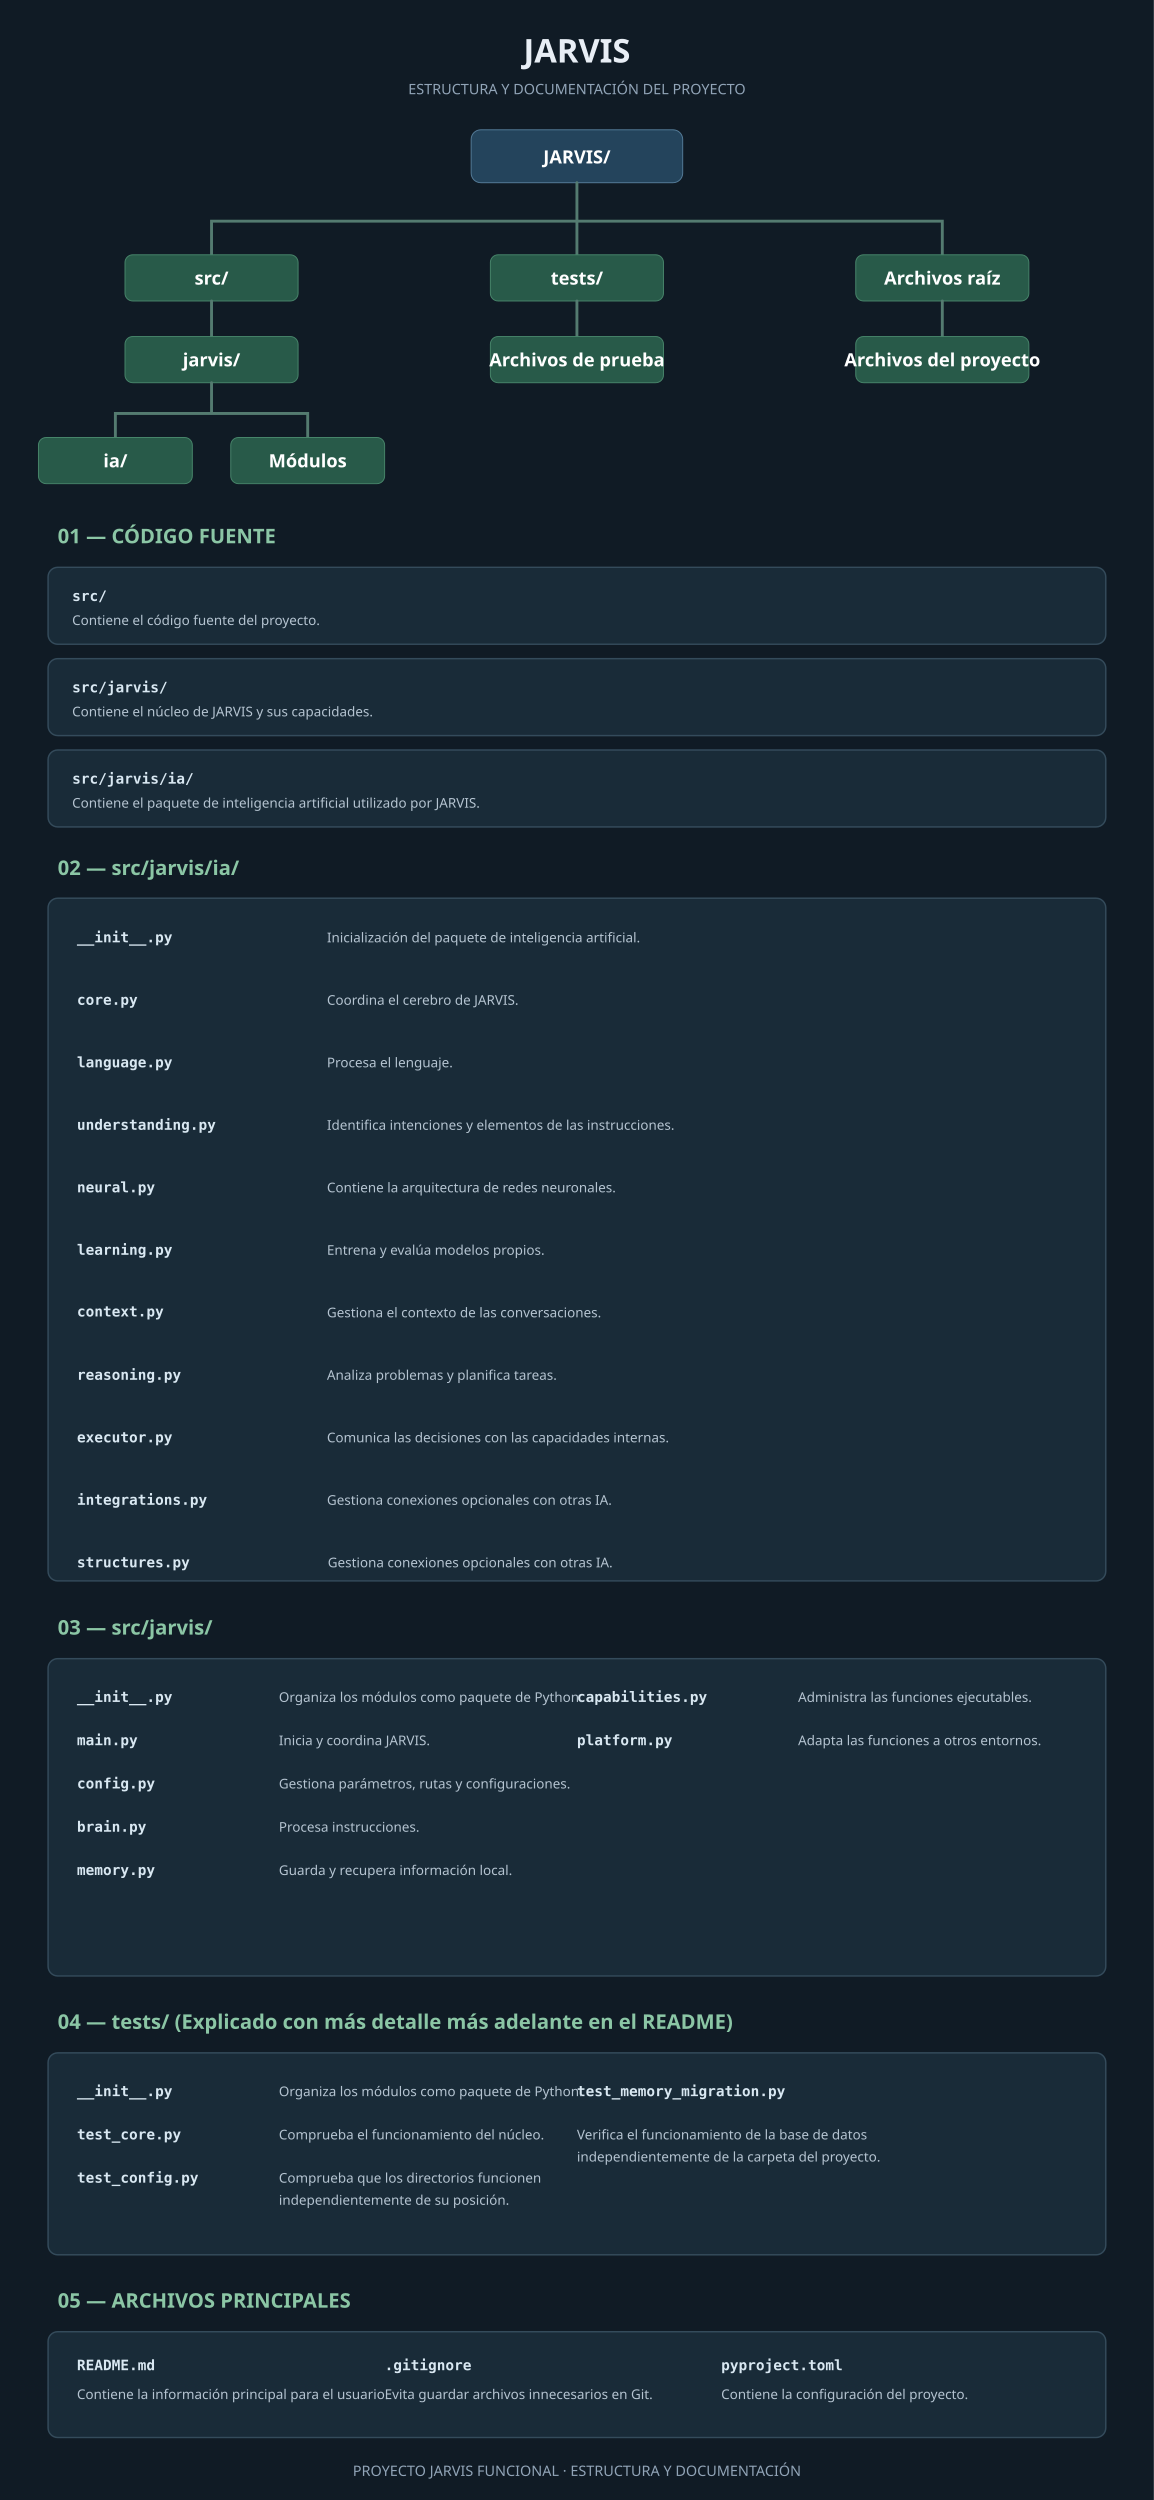
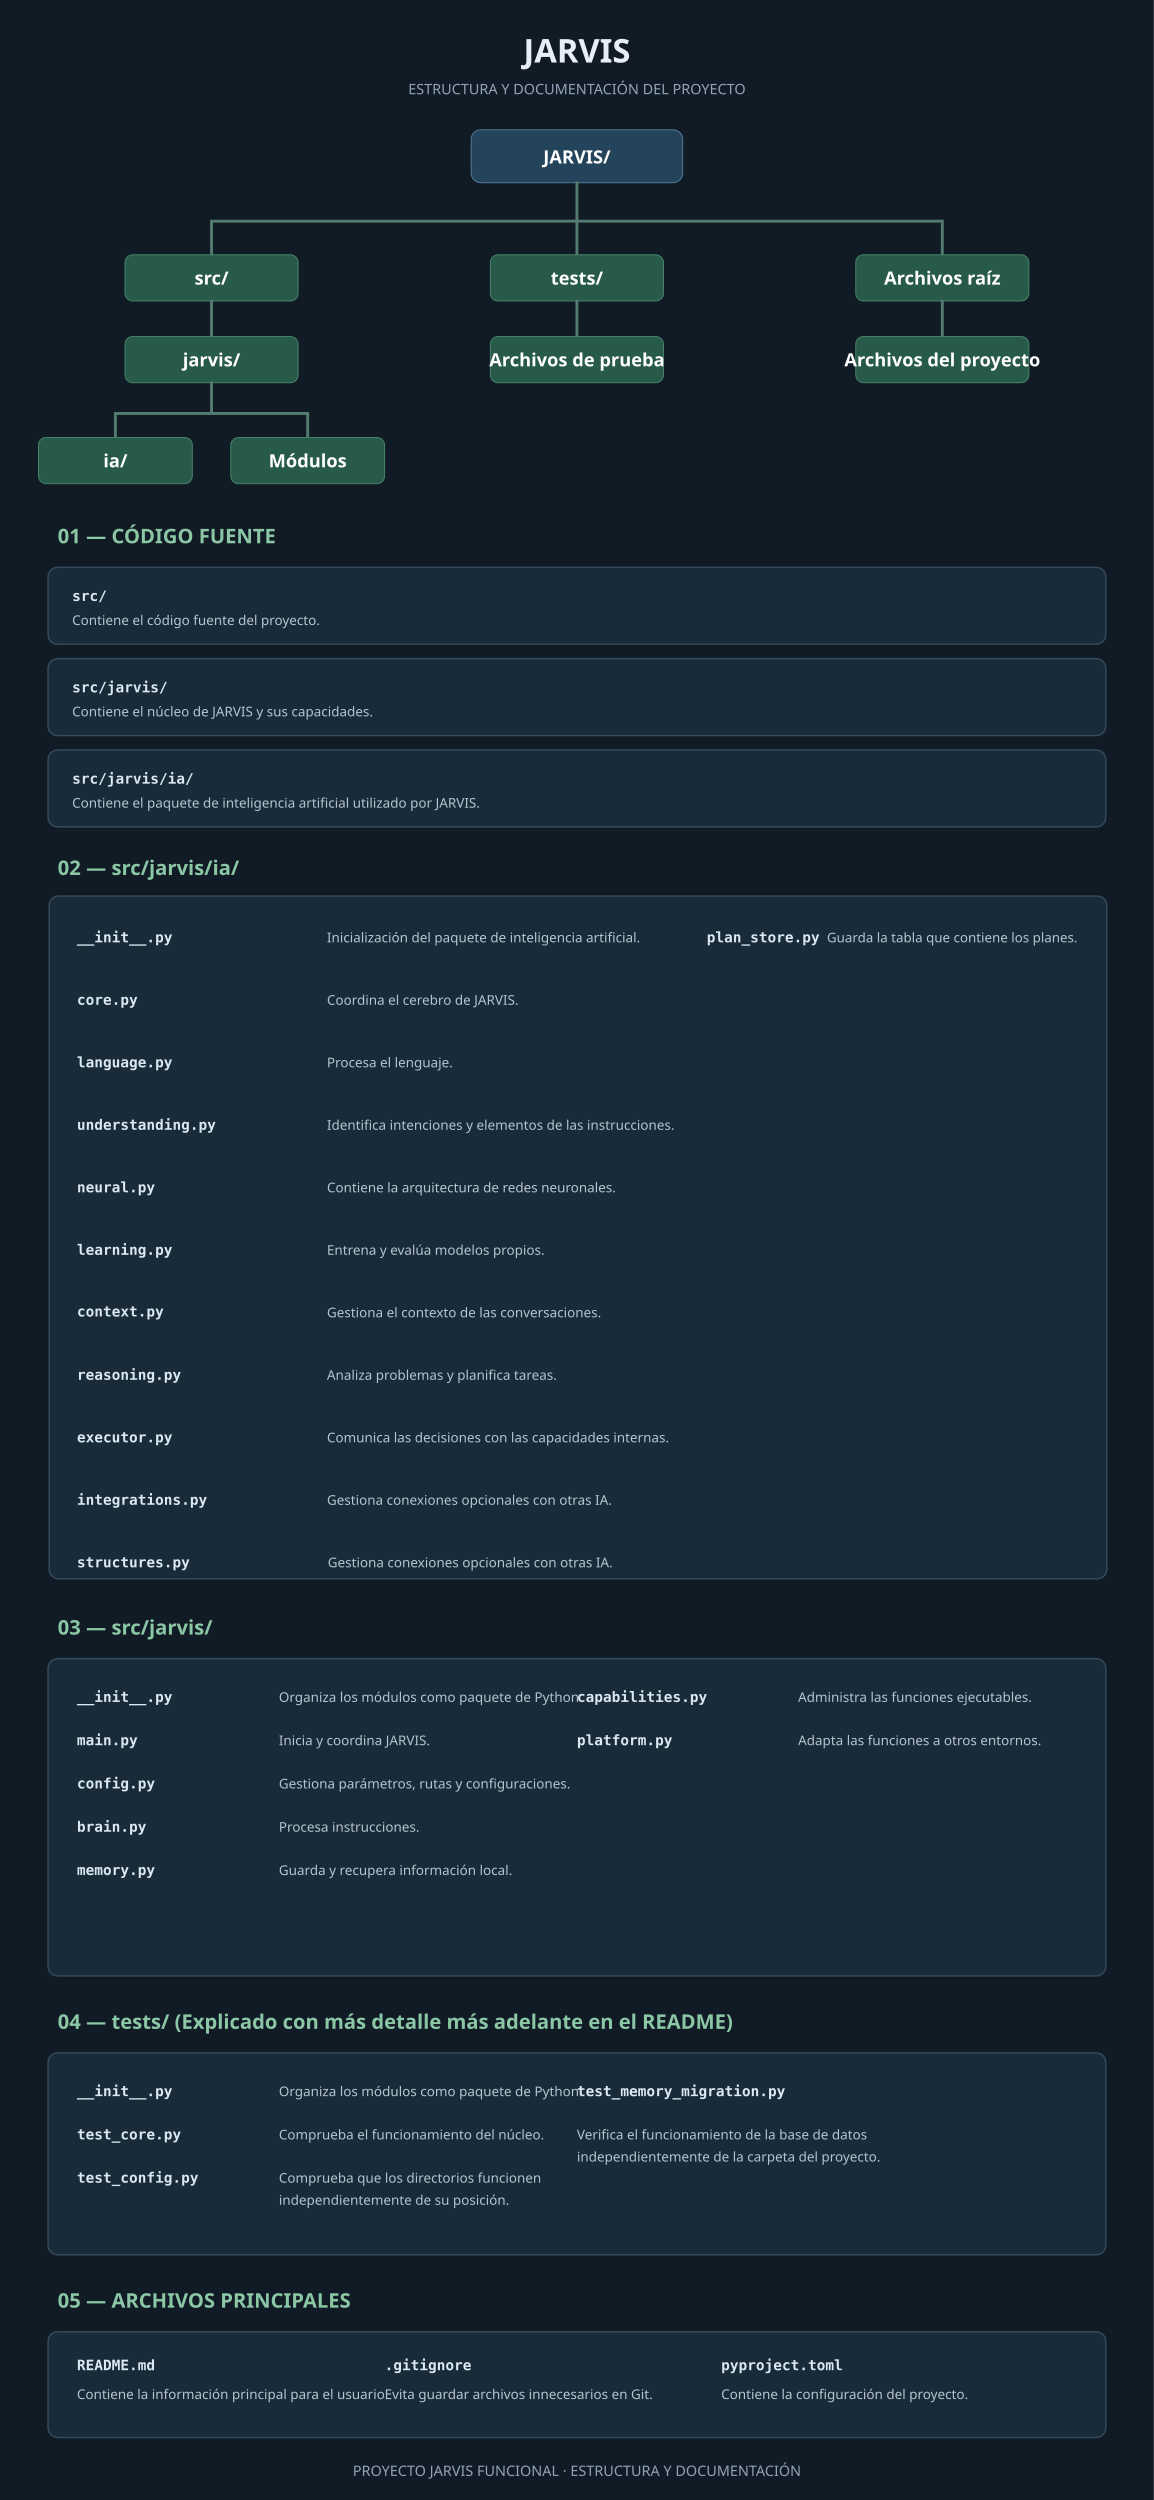
<svg xmlns="http://www.w3.org/2000/svg" width="1200" height="2600" viewBox="0 0 1200 2600">
  <defs>
    <style>
    .title{font:bold 34px sans-serif;fill:#e8eef5}
    .subtitle{font:15px sans-serif;fill:#91a4b7}
    .section{font:bold 21px sans-serif;fill:#8bc6a5}
    .folder{font:bold 19px sans-serif;fill:white}
    .filename{font:bold 15px monospace;fill:#d9e8f2}
    .description{font:14px sans-serif;fill:#b5c4d1}
    .line{stroke:#547b70;stroke-width:3;fill:none;stroke-linecap:round}
    .panel{fill:#192b38;stroke:#344b5b;stroke-width:1.5}
    .folderbox{fill:#285a49;stroke:#47856a}
    .rootbox{fill:#24445c;stroke:#547b98}
  </style>
  </defs>
  <rect width="1200" height="2600" fill="#101b25" />
  <text x="600" y="65" text-anchor="middle" class="title">JARVIS</text>
  <text x="600" y="98" text-anchor="middle" class="subtitle">
ESTRUCTURA Y DOCUMENTACIÓN DEL PROYECTO
</text>
  <rect x="490" y="135" width="220" height="55" rx="10" class="rootbox" />
  <text x="600" y="170" text-anchor="middle" class="folder">JARVIS/</text>
  <path d="M600 190 V230 H220 V265 M600 230 V265 M600 230 H980 V265" class="line" />
  <rect x="130" y="265" width="180" height="48" rx="8" class="folderbox" />
  <text x="220" y="296" text-anchor="middle" class="folder">src/</text>
  <rect x="510" y="265" width="180" height="48" rx="8" class="folderbox" />
  <text x="600" y="296" text-anchor="middle" class="folder">tests/</text>
  <rect x="890" y="265" width="180" height="48" rx="8" class="folderbox" />
  <text x="980" y="296" text-anchor="middle" class="folder">Archivos raíz</text>
  <path d="M220 313 V350" class="line" />
  <rect x="130" y="350" width="180" height="48" rx="8" class="folderbox" />
  <text x="220" y="381" text-anchor="middle" class="folder">jarvis/</text>
  <path d="M220 398 V430 H120 V455 M220 430 H320 V455" class="line" />
  <rect x="40" y="455" width="160" height="48" rx="8" class="folderbox" />
  <text x="120" y="486" text-anchor="middle" class="folder">ia/</text>
  <rect x="240" y="455" width="160" height="48" rx="8" class="folderbox" />
  <text x="320" y="486" text-anchor="middle" class="folder">Módulos</text>
  <path d="M600 313 V350" class="line" />
  <rect x="510" y="350" width="180" height="48" rx="8" class="folderbox" />
  <text x="600" y="381" text-anchor="middle" class="folder">Archivos de prueba</text>
  <path d="M980 313 V350" class="line" />
  <rect x="890" y="350" width="180" height="48" rx="8" class="folderbox" />
  <text x="980" y="381" text-anchor="middle" class="folder">Archivos del proyecto</text>
  <text x="60" y="565" class="section">01 — CÓDIGO FUENTE</text>
  <rect x="50" y="590" width="1100" height="80" rx="10" class="panel" />
  <text x="75" y="625" class="filename">src/</text>
  <text x="75" y="650" class="description">Contiene el código fuente del proyecto.</text>
  <rect x="50" y="685" width="1100" height="80" rx="10" class="panel" />
  <text x="75" y="720" class="filename">src/jarvis/</text>
  <text x="75" y="745" class="description">Contiene el núcleo de JARVIS y sus capacidades.</text>
  <rect x="50" y="780" width="1100" height="80" rx="10" class="panel" />
  <text x="75" y="815" class="filename">src/jarvis/ia/</text>
  <text x="75" y="840" class="description">Contiene el paquete de inteligencia artificial utilizado por JARVIS.</text>
  <text x="60" y="910" class="section">02 — src/jarvis/ia/</text>
-   <rect x="50" y="934.147" width="1100" height="710" rx="10" class="panel" />
+   <rect x="51.112" y="931.923" width="1100" height="710" rx="10" class="panel" />
  <g class="filename">
    <text x="80" y="980">__init__.py</text>
    <text x="80" y="1045">core.py</text>
    <text x="80" y="1110">language.py</text>
    <text x="80" y="1175">understanding.py</text>
    <text x="80" y="1240">neural.py</text>
    <text x="80" y="1305">learning.py</text>
    <text x="80" y="1369.147">context.py</text>
    <text x="80" y="1435">reasoning.py</text>
    <text x="80" y="1500">executor.py</text>
    <text x="80" y="1565">integrations.py</text>
    <text x="80" y="1630">structures.py</text>
+     <text x="735" y="980">plan_store.py</text>
  </g>
  <g class="description">
    <text x="340" y="980">Inicialización del paquete de inteligencia artificial.</text>
    <text x="340" y="1045">Coordina el cerebro de JARVIS.</text>
    <text x="340" y="1110">Procesa el lenguaje.</text>
    <text x="340" y="1175">Identifica intenciones y elementos de las instrucciones.</text>
    <text x="340" y="1240">Contiene la arquitectura de redes neuronales.</text>
    <text x="340" y="1305">Entrena y evalúa modelos propios.</text>
    <text x="340" y="1370">Gestiona el contexto de las conversaciones.</text>
    <text x="340" y="1435">Analiza problemas y planifica tareas.</text>
    <text x="340" y="1500">Comunica las decisiones con las capacidades internas.</text>
    <text x="340" y="1565">Gestiona conexiones opcionales con otras IA.</text>
    <text x="340.853" y="1630">Gestiona conexiones opcionales con otras IA.</text>
+     <text x="860" y="980" font-size="13.876">Guarda la tabla que contiene los planes.</text>
  </g>
  <text x="60" y="1700" class="section">03 — src/jarvis/</text>
  <rect x="50" y="1725" width="1100" height="330" rx="10" class="panel" />
  <g class="filename">
    <text x="80" y="1770">__init__.py</text>
    <text x="80" y="1815">main.py</text>
    <text x="80" y="1860">config.py</text>
    <text x="80" y="1905">brain.py</text>
    <text x="80" y="1950">memory.py</text>
    <text x="600" y="1770">capabilities.py</text>
    <text x="600" y="1815">platform.py</text>
  </g>
  <g class="description">
    <text x="290" y="1770">Organiza los módulos como paquete de Python.</text>
    <text x="290" y="1815">Inicia y coordina JARVIS.</text>
    <text x="290" y="1860">Gestiona parámetros, rutas y configuraciones.</text>
    <text x="290" y="1905">Procesa instrucciones.</text>
    <text x="290" y="1950">Guarda y recupera información local.</text>
    <text x="830" y="1770">Administra las funciones ejecutables.</text>
    <text x="830" y="1815">Adapta las funciones a otros entornos.</text>
  </g>
  <text x="60" y="2110" class="section">04 — tests/   (Explicado con más detalle más adelante en el README)</text>
  <rect x="50" y="2135" width="1100" height="210" rx="10" class="panel" />
  <g class="filename">
    <text x="80" y="2180">__init__.py</text>
    <text x="80" y="2225">test_core.py</text>
    <text x="80" y="2270">test_config.py</text>
    <text x="600" y="2180">test_memory_migration.py</text>
  </g>
  <g class="description">
    <text x="290" y="2180">Organiza los módulos como paquete de Python.</text>
    <text x="290" y="2225">Comprueba el funcionamiento del núcleo.</text>
    <text x="290" y="2270">Comprueba que los directorios funcionen </text>
    <text x="290" y="2293">independientemente de su posición.</text>
    <text x="600" y="2225">Verifica el funcionamiento de la base de datos</text>
    <text x="600" y="2248">independientemente de la carpeta del proyecto.</text>
  </g>
  <text x="60" y="2400" class="section">05 — ARCHIVOS PRINCIPALES</text>
  <rect x="50" y="2425" width="1100" height="110" rx="10" class="panel" />
  <g class="filename">
    <text x="80" y="2465">README.md</text>
    <text x="400" y="2465">.gitignore</text>
    <text x="750" y="2465">pyproject.toml</text>
  </g>
  <g class="description">
    <text x="80" y="2495">Contiene la información principal para el usuario.</text>
    <text x="400" y="2495">Evita guardar archivos innecesarios en Git.</text>
    <text x="750" y="2495">Contiene la configuración del proyecto.</text>
  </g>
  <text x="600" y="2575" text-anchor="middle" class="subtitle">
PROYECTO JARVIS FUNCIONAL · ESTRUCTURA Y DOCUMENTACIÓN
</text>
</svg>
